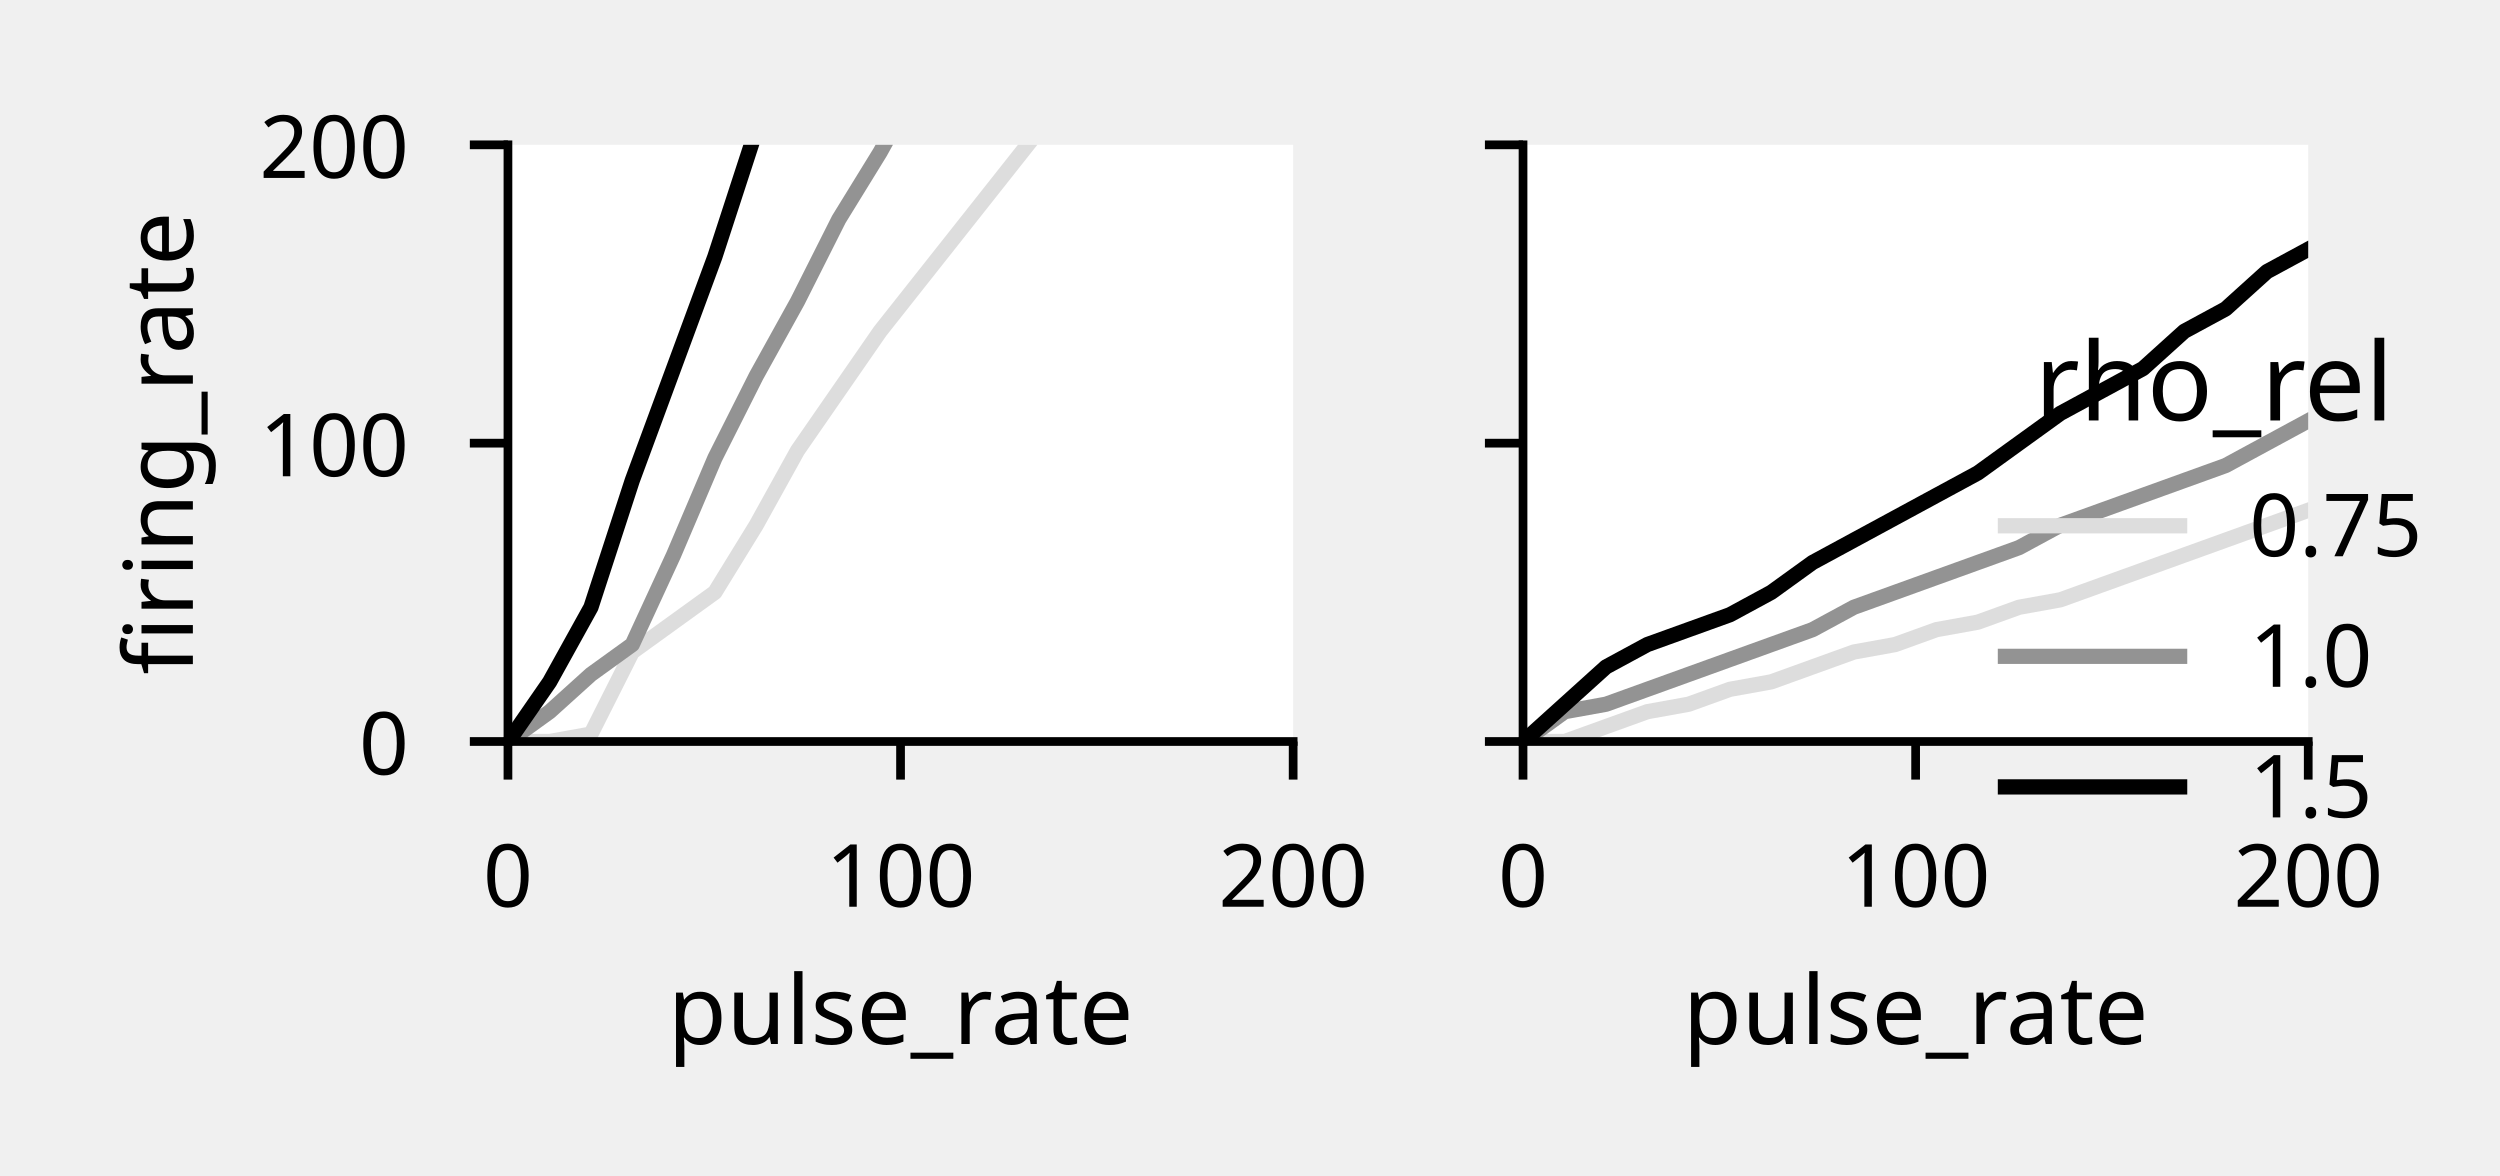
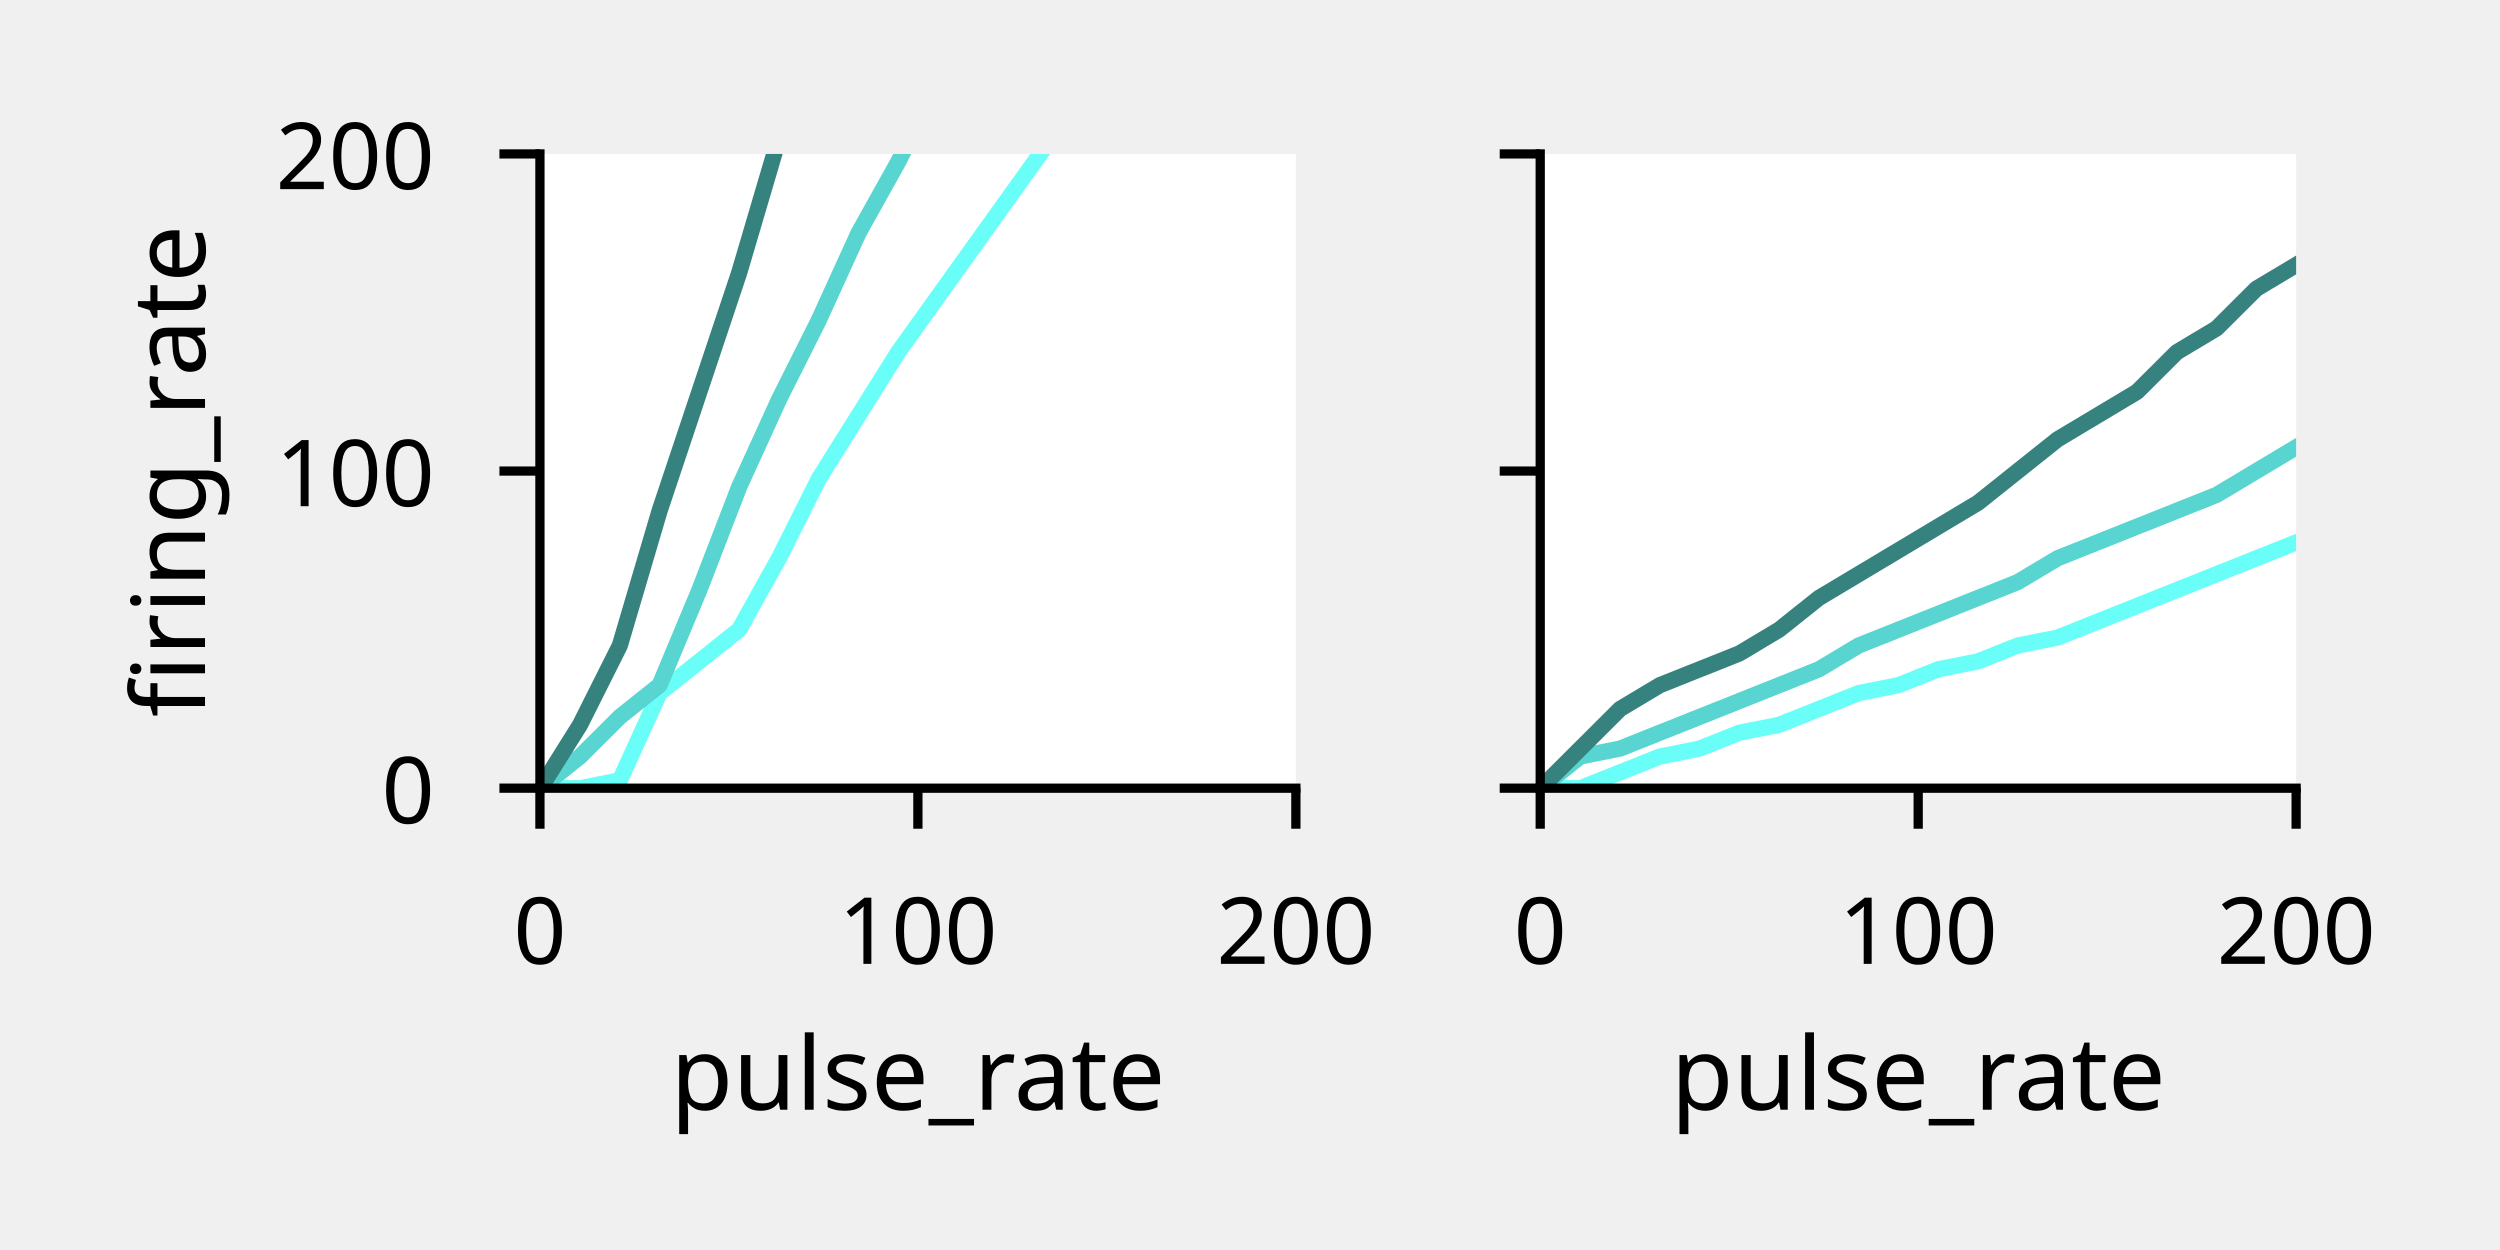
- <svg xmlns="http://www.w3.org/2000/svg" xmlns:xlink="http://www.w3.org/1999/xlink" width="229.6pt" height="108pt" viewBox="0 0 229.6 108" version="1.1">
+ <svg xmlns="http://www.w3.org/2000/svg" xmlns:xlink="http://www.w3.org/1999/xlink" width="216pt" height="108pt" viewBox="0 0 216 108" version="1.1">
  <defs>
    <style type="text/css">*{stroke-linejoin: round; stroke-linecap: butt}</style>
  </defs>
  <g id="figure_1">
    <g id="patch_1">
-       <path d="M 0 108  L 229.6 108  L 229.6 0  L 0 0  L 0 108  z " style="fill: none" />
+       <path d="M 0 108  L 216 108  L 216 0  L 0 0  L 0 108  z " style="fill: none" />
    </g>
    <g id="axes_1">
      <g id="patch_2">
-         <path d="M 46.65 68.1  L 118.763 68.1  L 118.763 13.3  L 46.65 13.3  z " style="fill: #ffffff" />
+         <path d="M 46.65 68.1  L 111.963 68.1  L 111.963 13.3  L 46.65 13.3  z " style="fill: #ffffff" />
      </g>
      <g id="matplotlib.axis_1">
        <g id="xtick_1">
          <g id="line2d_1">
            <defs>
-               <path id="m3285d51008" d="M 0 0  L 0 3.5  " style="stroke: #000000; stroke-width: 0.8" />
+               <path id="mfb9f7a4877" d="M 0 0  L 0 3.5  " style="stroke: #000000; stroke-width: 0.8" />
            </defs>
            <g>
-               <use xlink:href="#m3285d51008" x="46.65" y="68.1" style="stroke: #000000; stroke-width: 0.8" />
+               <use xlink:href="#mfb9f7a4877" x="46.65" y="68.1" style="stroke: #000000; stroke-width: 0.8" />
            </g>
          </g>
          <g id="text_1">
            <text style="font: 8px 'sans-serif'; text-anchor: middle" x="46.65" y="83.279" transform="rotate(-0, 46.65, 83.27875)">0</text>
          </g>
        </g>
        <g id="xtick_2">
          <g id="line2d_2">
            <g>
-               <use xlink:href="#m3285d51008" x="82.706" y="68.1" style="stroke: #000000; stroke-width: 0.8" />
+               <use xlink:href="#mfb9f7a4877" x="79.306" y="68.1" style="stroke: #000000; stroke-width: 0.8" />
            </g>
          </g>
          <g id="text_2">
-             <text style="font: 8px 'sans-serif'; text-anchor: middle" x="82.706" y="83.279" transform="rotate(-0, 82.70625, 83.27875)">100</text>
+             <text style="font: 8px 'sans-serif'; text-anchor: middle" x="79.306" y="83.279" transform="rotate(-0, 79.30625, 83.27875)">100</text>
          </g>
        </g>
        <g id="xtick_3">
          <g id="line2d_3">
            <g>
-               <use xlink:href="#m3285d51008" x="118.763" y="68.1" style="stroke: #000000; stroke-width: 0.8" />
+               <use xlink:href="#mfb9f7a4877" x="111.963" y="68.1" style="stroke: #000000; stroke-width: 0.8" />
            </g>
          </g>
          <g id="text_3">
-             <text style="font: 8px 'sans-serif'; text-anchor: middle" x="118.763" y="83.279" transform="rotate(-0, 118.7625, 83.27875)">200</text>
+             <text style="font: 8px 'sans-serif'; text-anchor: middle" x="111.963" y="83.279" transform="rotate(-0, 111.9625, 83.27875)">200</text>
          </g>
        </g>
        <g id="text_4">
-           <text style="font: 8.8px 'sans-serif'; text-anchor: middle" x="82.706" y="95.879" transform="rotate(-0, 82.70625, 95.87913)">pulse_rate</text>
+           <text style="font: 8.8px 'sans-serif'; text-anchor: middle" x="79.306" y="95.879" transform="rotate(-0, 79.30625, 95.87913)">pulse_rate</text>
        </g>
      </g>
      <g id="matplotlib.axis_2">
        <g id="ytick_1">
          <g id="line2d_4">
            <defs>
-               <path id="mb5cb430c88" d="M 0 0  L -3.5 0  " style="stroke: #000000; stroke-width: 0.8" />
+               <path id="mf041c6d06e" d="M 0 0  L -3.5 0  " style="stroke: #000000; stroke-width: 0.8" />
            </defs>
            <g>
-               <use xlink:href="#mb5cb430c88" x="46.65" y="68.1" style="stroke: #000000; stroke-width: 0.8" />
+               <use xlink:href="#mf041c6d06e" x="46.65" y="68.1" style="stroke: #000000; stroke-width: 0.8" />
            </g>
          </g>
          <g id="text_5">
            <text style="font: 8px 'sans-serif'; text-anchor: end" x="37.55" y="71.139" transform="rotate(-0, 37.55, 71.13938)">0</text>
          </g>
        </g>
        <g id="ytick_2">
          <g id="line2d_5">
            <g>
-               <use xlink:href="#mb5cb430c88" x="46.65" y="40.7" style="stroke: #000000; stroke-width: 0.8" />
+               <use xlink:href="#mf041c6d06e" x="46.65" y="40.7" style="stroke: #000000; stroke-width: 0.8" />
            </g>
          </g>
          <g id="text_6">
            <text style="font: 8px 'sans-serif'; text-anchor: end" x="37.55" y="43.739" transform="rotate(-0, 37.55, 43.73938)">100</text>
          </g>
        </g>
        <g id="ytick_3">
          <g id="line2d_6">
            <g>
-               <use xlink:href="#mb5cb430c88" x="46.65" y="13.3" style="stroke: #000000; stroke-width: 0.8" />
+               <use xlink:href="#mf041c6d06e" x="46.65" y="13.3" style="stroke: #000000; stroke-width: 0.8" />
            </g>
          </g>
          <g id="text_7">
            <text style="font: 8px 'sans-serif'; text-anchor: end" x="37.55" y="16.339" transform="rotate(-0, 37.55, 16.33938)">200</text>
          </g>
        </g>
        <g id="text_8">
          <text style="font: 8.8px 'sans-serif'; text-anchor: middle" x="17.714" y="40.7" transform="rotate(-90, 17.714, 40.7)">firing_rate</text>
        </g>
      </g>
      <g id="line2d_7">
-         <path d="M 46.686 68.1  L 50.48 68.1  L 54.273 67.415  L 58.067 59.88  L 61.86 57.14  L 65.654 54.4  L 69.447 48.235  L 73.241 41.385  L 77.034 35.905  L 80.828 30.425  L 84.621 25.63  L 88.415 20.835  L 92.208 16.04  L 96.002 11.245  L 99.795 6.45  L 103.589 2.34  L 106.671 -1  " clip-path="url(#p18e65c3a4f)" style="fill: none; stroke: #dddddd; stroke-width: 1.4; stroke-linecap: square" />
+         <path d="M 46.683 68.1  L 50.118 68.1  L 53.554 67.415  L 56.99 59.88  L 60.426 57.14  L 63.862 54.4  L 67.297 48.235  L 70.733 41.385  L 74.169 35.905  L 77.605 30.425  L 81.04 25.63  L 84.476 20.835  L 87.912 16.04  L 91.348 11.245  L 94.784 6.45  L 98.219 2.34  L 101.011 -1  " clip-path="url(#p6c271e06f8)" style="fill: none; stroke: #69fff8; stroke-width: 1.4; stroke-linecap: square" />
      </g>
      <g id="line2d_8">
-         <path d="M 46.686 68.1  L 50.48 65.36  L 54.273 61.935  L 58.067 59.195  L 61.86 50.975  L 65.654 42.07  L 69.447 34.535  L 73.241 27.685  L 77.034 20.15  L 80.828 13.985  L 84.621 7.135  L 88.415 0.97  L 89.627 -1  " clip-path="url(#p18e65c3a4f)" style="fill: none; stroke: #939393; stroke-width: 1.4; stroke-linecap: square" />
+         <path d="M 46.683 68.1  L 50.118 65.36  L 53.554 61.935  L 56.99 59.195  L 60.426 50.975  L 63.862 42.07  L 67.297 34.535  L 70.733 27.685  L 74.169 20.15  L 77.605 13.985  L 81.04 7.135  L 84.476 0.97  L 85.574 -1  " clip-path="url(#p6c271e06f8)" style="fill: none; stroke: #58d5d0; stroke-width: 1.4; stroke-linecap: square" />
      </g>
      <g id="line2d_9">
-         <path d="M 46.686 68.1  L 50.48 62.62  L 54.273 55.77  L 58.067 44.125  L 61.86 33.85  L 65.654 23.575  L 69.447 11.93  L 73.241 1.655  L 74.221 -1  " clip-path="url(#p18e65c3a4f)" style="fill: none; stroke: #000000; stroke-width: 1.4; stroke-linecap: square" />
+         <path d="M 46.683 68.1  L 50.118 62.62  L 53.554 55.77  L 56.99 44.125  L 60.426 33.85  L 63.862 23.575  L 67.297 11.93  L 70.733 1.655  L 71.621 -1  " clip-path="url(#p6c271e06f8)" style="fill: none; stroke: #36827f; stroke-width: 1.4; stroke-linecap: square" />
      </g>
      <g id="line2d_10" />
      <g id="line2d_11" />
      <g id="line2d_12" />
      <g id="patch_3">
        <path d="M 46.65 68.1  L 46.65 13.3  " style="fill: none; stroke: #000000; stroke-width: 0.8; stroke-linejoin: miter; stroke-linecap: square" />
      </g>
      <g id="patch_4">
-         <path d="M 46.65 68.1  L 118.763 68.1  " style="fill: none; stroke: #000000; stroke-width: 0.8; stroke-linejoin: miter; stroke-linecap: square" />
+         <path d="M 46.65 68.1  L 111.963 68.1  " style="fill: none; stroke: #000000; stroke-width: 0.8; stroke-linejoin: miter; stroke-linecap: square" />
      </g>
    </g>
    <g id="axes_2">
      <g id="patch_5">
-         <path d="M 139.875 68.1  L 211.988 68.1  L 211.988 13.3  L 139.875 13.3  z " style="fill: #ffffff" />
+         <path d="M 133.075 68.1  L 198.387 68.1  L 198.387 13.3  L 133.075 13.3  z " style="fill: #ffffff" />
      </g>
      <g id="matplotlib.axis_3">
        <g id="xtick_4">
          <g id="line2d_13">
            <g>
-               <use xlink:href="#m3285d51008" x="139.875" y="68.1" style="stroke: #000000; stroke-width: 0.8" />
+               <use xlink:href="#mfb9f7a4877" x="133.075" y="68.1" style="stroke: #000000; stroke-width: 0.8" />
            </g>
          </g>
          <g id="text_9">
-             <text style="font: 8px 'sans-serif'; text-anchor: middle" x="139.875" y="83.279" transform="rotate(-0, 139.875, 83.27875)">0</text>
+             <text style="font: 8px 'sans-serif'; text-anchor: middle" x="133.075" y="83.279" transform="rotate(-0, 133.075, 83.27875)">0</text>
          </g>
        </g>
        <g id="xtick_5">
          <g id="line2d_14">
            <g>
-               <use xlink:href="#m3285d51008" x="175.931" y="68.1" style="stroke: #000000; stroke-width: 0.8" />
+               <use xlink:href="#mfb9f7a4877" x="165.731" y="68.1" style="stroke: #000000; stroke-width: 0.8" />
            </g>
          </g>
          <g id="text_10">
-             <text style="font: 8px 'sans-serif'; text-anchor: middle" x="175.931" y="83.279" transform="rotate(-0, 175.9313, 83.27875)">100</text>
+             <text style="font: 8px 'sans-serif'; text-anchor: middle" x="165.731" y="83.279" transform="rotate(-0, 165.7312, 83.27875)">100</text>
          </g>
        </g>
        <g id="xtick_6">
          <g id="line2d_15">
            <g>
-               <use xlink:href="#m3285d51008" x="211.988" y="68.1" style="stroke: #000000; stroke-width: 0.8" />
+               <use xlink:href="#mfb9f7a4877" x="198.387" y="68.1" style="stroke: #000000; stroke-width: 0.8" />
            </g>
          </g>
          <g id="text_11">
-             <text style="font: 8px 'sans-serif'; text-anchor: middle" x="211.988" y="83.279" transform="rotate(-0, 211.9875, 83.27875)">200</text>
+             <text style="font: 8px 'sans-serif'; text-anchor: middle" x="198.387" y="83.279" transform="rotate(-0, 198.3875, 83.27875)">200</text>
          </g>
        </g>
        <g id="text_12">
-           <text style="font: 8.8px 'sans-serif'; text-anchor: middle" x="175.931" y="95.879" transform="rotate(-0, 175.9313, 95.87913)">pulse_rate</text>
+           <text style="font: 8.8px 'sans-serif'; text-anchor: middle" x="165.731" y="95.879" transform="rotate(-0, 165.7312, 95.87913)">pulse_rate</text>
        </g>
      </g>
      <g id="matplotlib.axis_4">
        <g id="ytick_4">
          <g id="line2d_16">
            <g>
-               <use xlink:href="#mb5cb430c88" x="139.875" y="68.1" style="stroke: #000000; stroke-width: 0.8" />
+               <use xlink:href="#mf041c6d06e" x="133.075" y="68.1" style="stroke: #000000; stroke-width: 0.8" />
            </g>
          </g>
        </g>
        <g id="ytick_5">
          <g id="line2d_17">
            <g>
-               <use xlink:href="#mb5cb430c88" x="139.875" y="40.7" style="stroke: #000000; stroke-width: 0.8" />
+               <use xlink:href="#mf041c6d06e" x="133.075" y="40.7" style="stroke: #000000; stroke-width: 0.8" />
            </g>
          </g>
        </g>
        <g id="ytick_6">
          <g id="line2d_18">
            <g>
-               <use xlink:href="#mb5cb430c88" x="139.875" y="13.3" style="stroke: #000000; stroke-width: 0.8" />
+               <use xlink:href="#mf041c6d06e" x="133.075" y="13.3" style="stroke: #000000; stroke-width: 0.8" />
            </g>
          </g>
        </g>
      </g>
      <g id="line2d_19">
-         <path d="M 139.911 68.1  L 143.705 68.1  L 147.498 66.73  L 151.292 65.36  L 155.085 64.675  L 158.879 63.305  L 162.672 62.62  L 166.466 61.25  L 170.259 59.88  L 174.053 59.195  L 177.846 57.825  L 181.64 57.14  L 185.433 55.77  L 189.227 55.085  L 193.02 53.715  L 196.814 52.345  L 200.607 50.975  L 204.401 49.605  L 208.194 48.235  L 211.988 46.865  " clip-path="url(#p6e3bf68f11)" style="fill: none; stroke: #dddddd; stroke-width: 1.4; stroke-linecap: square" />
+         <path d="M 133.108 68.1  L 136.543 68.1  L 139.979 66.73  L 143.415 65.36  L 146.851 64.675  L 150.287 63.305  L 153.722 62.62  L 157.158 61.25  L 160.594 59.88  L 164.03 59.195  L 167.465 57.825  L 170.901 57.14  L 174.337 55.77  L 177.773 55.085  L 181.209 53.715  L 184.644 52.345  L 188.08 50.975  L 191.516 49.605  L 194.952 48.235  L 198.387 46.865  " clip-path="url(#pfbbddf725b)" style="fill: none; stroke: #69fff8; stroke-width: 1.4; stroke-linecap: square" />
      </g>
      <g id="line2d_20">
-         <path d="M 139.911 68.1  L 143.705 65.36  L 147.498 64.675  L 151.292 63.305  L 155.085 61.935  L 158.879 60.565  L 162.672 59.195  L 166.466 57.825  L 170.259 55.77  L 174.053 54.4  L 177.846 53.03  L 181.64 51.66  L 185.433 50.29  L 189.227 48.235  L 193.02 46.865  L 196.814 45.495  L 200.607 44.125  L 204.401 42.755  L 208.194 40.7  L 211.988 38.645  " clip-path="url(#p6e3bf68f11)" style="fill: none; stroke: #939393; stroke-width: 1.4; stroke-linecap: square" />
+         <path d="M 133.108 68.1  L 136.543 65.36  L 139.979 64.675  L 143.415 63.305  L 146.851 61.935  L 150.287 60.565  L 153.722 59.195  L 157.158 57.825  L 160.594 55.77  L 164.03 54.4  L 167.465 53.03  L 170.901 51.66  L 174.337 50.29  L 177.773 48.235  L 181.209 46.865  L 184.644 45.495  L 188.08 44.125  L 191.516 42.755  L 194.952 40.7  L 198.387 38.645  " clip-path="url(#pfbbddf725b)" style="fill: none; stroke: #58d5d0; stroke-width: 1.4; stroke-linecap: square" />
      </g>
      <g id="line2d_21">
-         <path d="M 139.911 68.1  L 143.705 64.675  L 147.498 61.25  L 151.292 59.195  L 155.085 57.825  L 158.879 56.455  L 162.672 54.4  L 166.466 51.66  L 170.259 49.605  L 174.053 47.55  L 177.846 45.495  L 181.64 43.44  L 185.433 40.7  L 189.227 37.96  L 193.02 35.905  L 196.814 33.85  L 200.607 30.425  L 204.401 28.37  L 208.194 24.945  L 211.988 22.89  " clip-path="url(#p6e3bf68f11)" style="fill: none; stroke: #000000; stroke-width: 1.4; stroke-linecap: square" />
+         <path d="M 133.108 68.1  L 136.543 64.675  L 139.979 61.25  L 143.415 59.195  L 146.851 57.825  L 150.287 56.455  L 153.722 54.4  L 157.158 51.66  L 160.594 49.605  L 164.03 47.55  L 167.465 45.495  L 170.901 43.44  L 174.337 40.7  L 177.773 37.96  L 181.209 35.905  L 184.644 33.85  L 188.08 30.425  L 191.516 28.37  L 194.952 24.945  L 198.387 22.89  " clip-path="url(#pfbbddf725b)" style="fill: none; stroke: #36827f; stroke-width: 1.4; stroke-linecap: square" />
      </g>
      <g id="patch_6">
-         <path d="M 139.875 68.1  L 139.875 13.3  " style="fill: none; stroke: #000000; stroke-width: 0.8; stroke-linejoin: miter; stroke-linecap: square" />
+         <path d="M 133.075 68.1  L 133.075 13.3  " style="fill: none; stroke: #000000; stroke-width: 0.8; stroke-linejoin: miter; stroke-linecap: square" />
      </g>
      <g id="patch_7">
-         <path d="M 139.875 68.1  L 211.988 68.1  " style="fill: none; stroke: #000000; stroke-width: 0.8; stroke-linejoin: miter; stroke-linecap: square" />
+         <path d="M 133.075 68.1  L 198.387 68.1  " style="fill: none; stroke: #000000; stroke-width: 0.8; stroke-linejoin: miter; stroke-linecap: square" />
      </g>
    </g>
    <g id="legend_1">
+       <g id="patch_8">
+         <path d="M 37.64 126.392  L 178.36 126.392  Q 179.96 126.392 179.96 124.793  L 179.96 113.6  Q 179.96 112 178.36 112  L 37.64 112  Q 36.04 112 36.04 113.6  L 36.04 124.793  Q 36.04 126.392 37.64 126.392  z " style="fill: #ffffff; opacity: 0.8; stroke: #cccccc; stroke-width: 0.24; stroke-linejoin: miter" />
+       </g>
+       <g id="line2d_22">
+         <path style="fill: none; stroke: #69fff8; stroke-width: 1.4; stroke-linecap: square" />
+       </g>
      <g id="text_13">
-         <text style="font: 10px 'sans-serif'; text-anchor: start" x="186.867" y="38.614" transform="rotate(-0, 186.8669, 38.61438)">rho_rel</text>
-       </g>
-       <g id="line2d_22">
-         <path d="M 184.178 48.285  L 192.178 48.285  L 200.178 48.285  " style="fill: none; stroke: #dddddd; stroke-width: 1.4; stroke-linecap: square" />
+         <text style="font: 8px 'sans-serif'; text-anchor: start" x="61.64" y="121.279" transform="rotate(-0, 61.64, 121.2788)">0.75</text>
+       </g>
+       <g id="line2d_23">
+         <path style="fill: none; stroke: #58d5d0; stroke-width: 1.4; stroke-linecap: square" />
      </g>
      <g id="text_14">
-         <text style="font: 8px 'sans-serif'; text-anchor: start" x="206.577" y="51.085" transform="rotate(-0, 206.5775, 51.08531)">0.75</text>
-       </g>
-       <g id="line2d_23">
-         <path d="M 184.178 60.278  L 192.178 60.278  L 200.178 60.278  " style="fill: none; stroke: #939393; stroke-width: 1.4; stroke-linecap: square" />
+         <text style="font: 8px 'sans-serif'; text-anchor: start" x="115.862" y="121.279" transform="rotate(-0, 115.8625, 121.2788)">1.0</text>
+       </g>
+       <g id="line2d_24">
+         <path style="fill: none; stroke: #36827f; stroke-width: 1.4; stroke-linecap: square" />
      </g>
      <g id="text_15">
-         <text style="font: 8px 'sans-serif'; text-anchor: start" x="206.577" y="63.078" transform="rotate(-0, 206.5775, 63.07781)">1.0</text>
-       </g>
-       <g id="line2d_24">
-         <path d="M 184.178 72.27  L 192.178 72.27  L 200.178 72.27  " style="fill: none; stroke: #000000; stroke-width: 1.4; stroke-linecap: square" />
-       </g>
-       <g id="text_16">
-         <text style="font: 8px 'sans-serif'; text-anchor: start" x="206.577" y="75.07" transform="rotate(-0, 206.5775, 75.07031)">1.5</text>
-       </g>
-     </g>
-     <g id="legend_2" />
+         <text style="font: 8px 'sans-serif'; text-anchor: start" x="165.511" y="121.279" transform="rotate(-0, 165.5112, 121.2788)">1.5</text>
+       </g>
+     </g>
  </g>
  <defs>
-     <clipPath id="p18e65c3a4f">
-       <rect x="46.65" y="13.3" width="72.112" height="54.8" />
+     <clipPath id="p6c271e06f8">
+       <rect x="46.65" y="13.3" width="65.312" height="54.8" />
    </clipPath>
-     <clipPath id="p6e3bf68f11">
-       <rect x="139.875" y="13.3" width="72.112" height="54.8" />
+     <clipPath id="pfbbddf725b">
+       <rect x="133.075" y="13.3" width="65.312" height="54.8" />
    </clipPath>
  </defs>
</svg>
